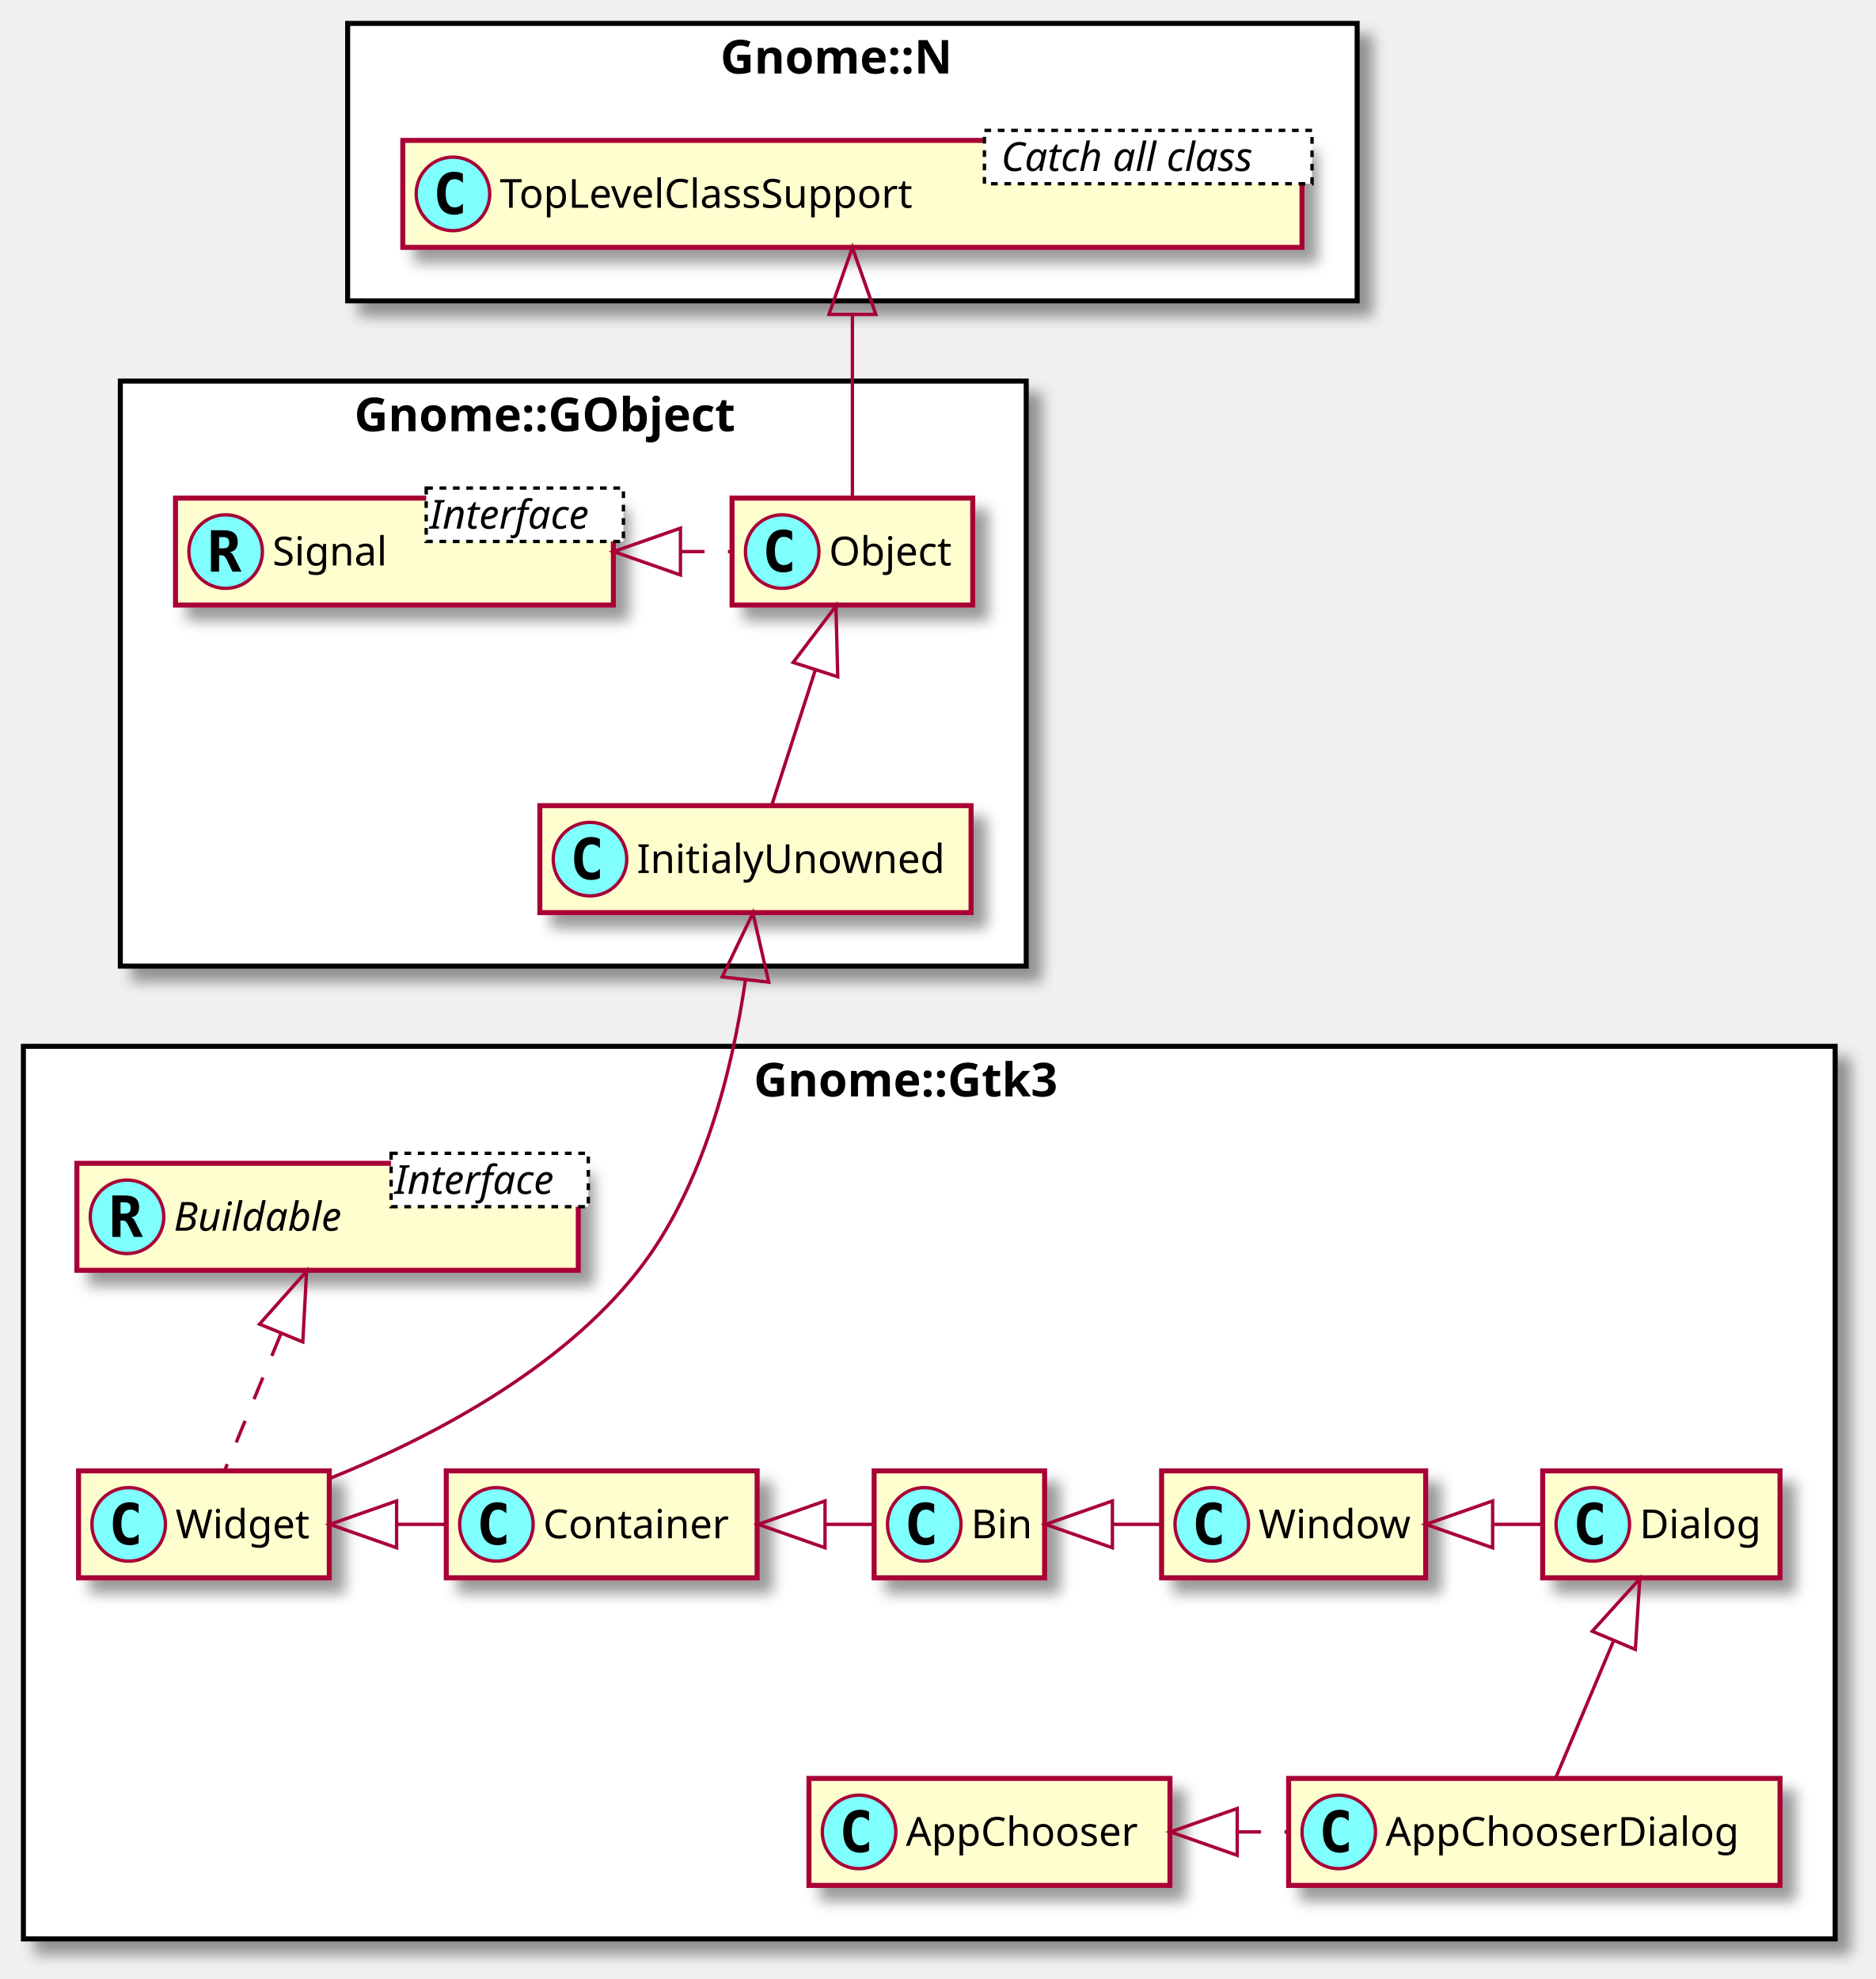
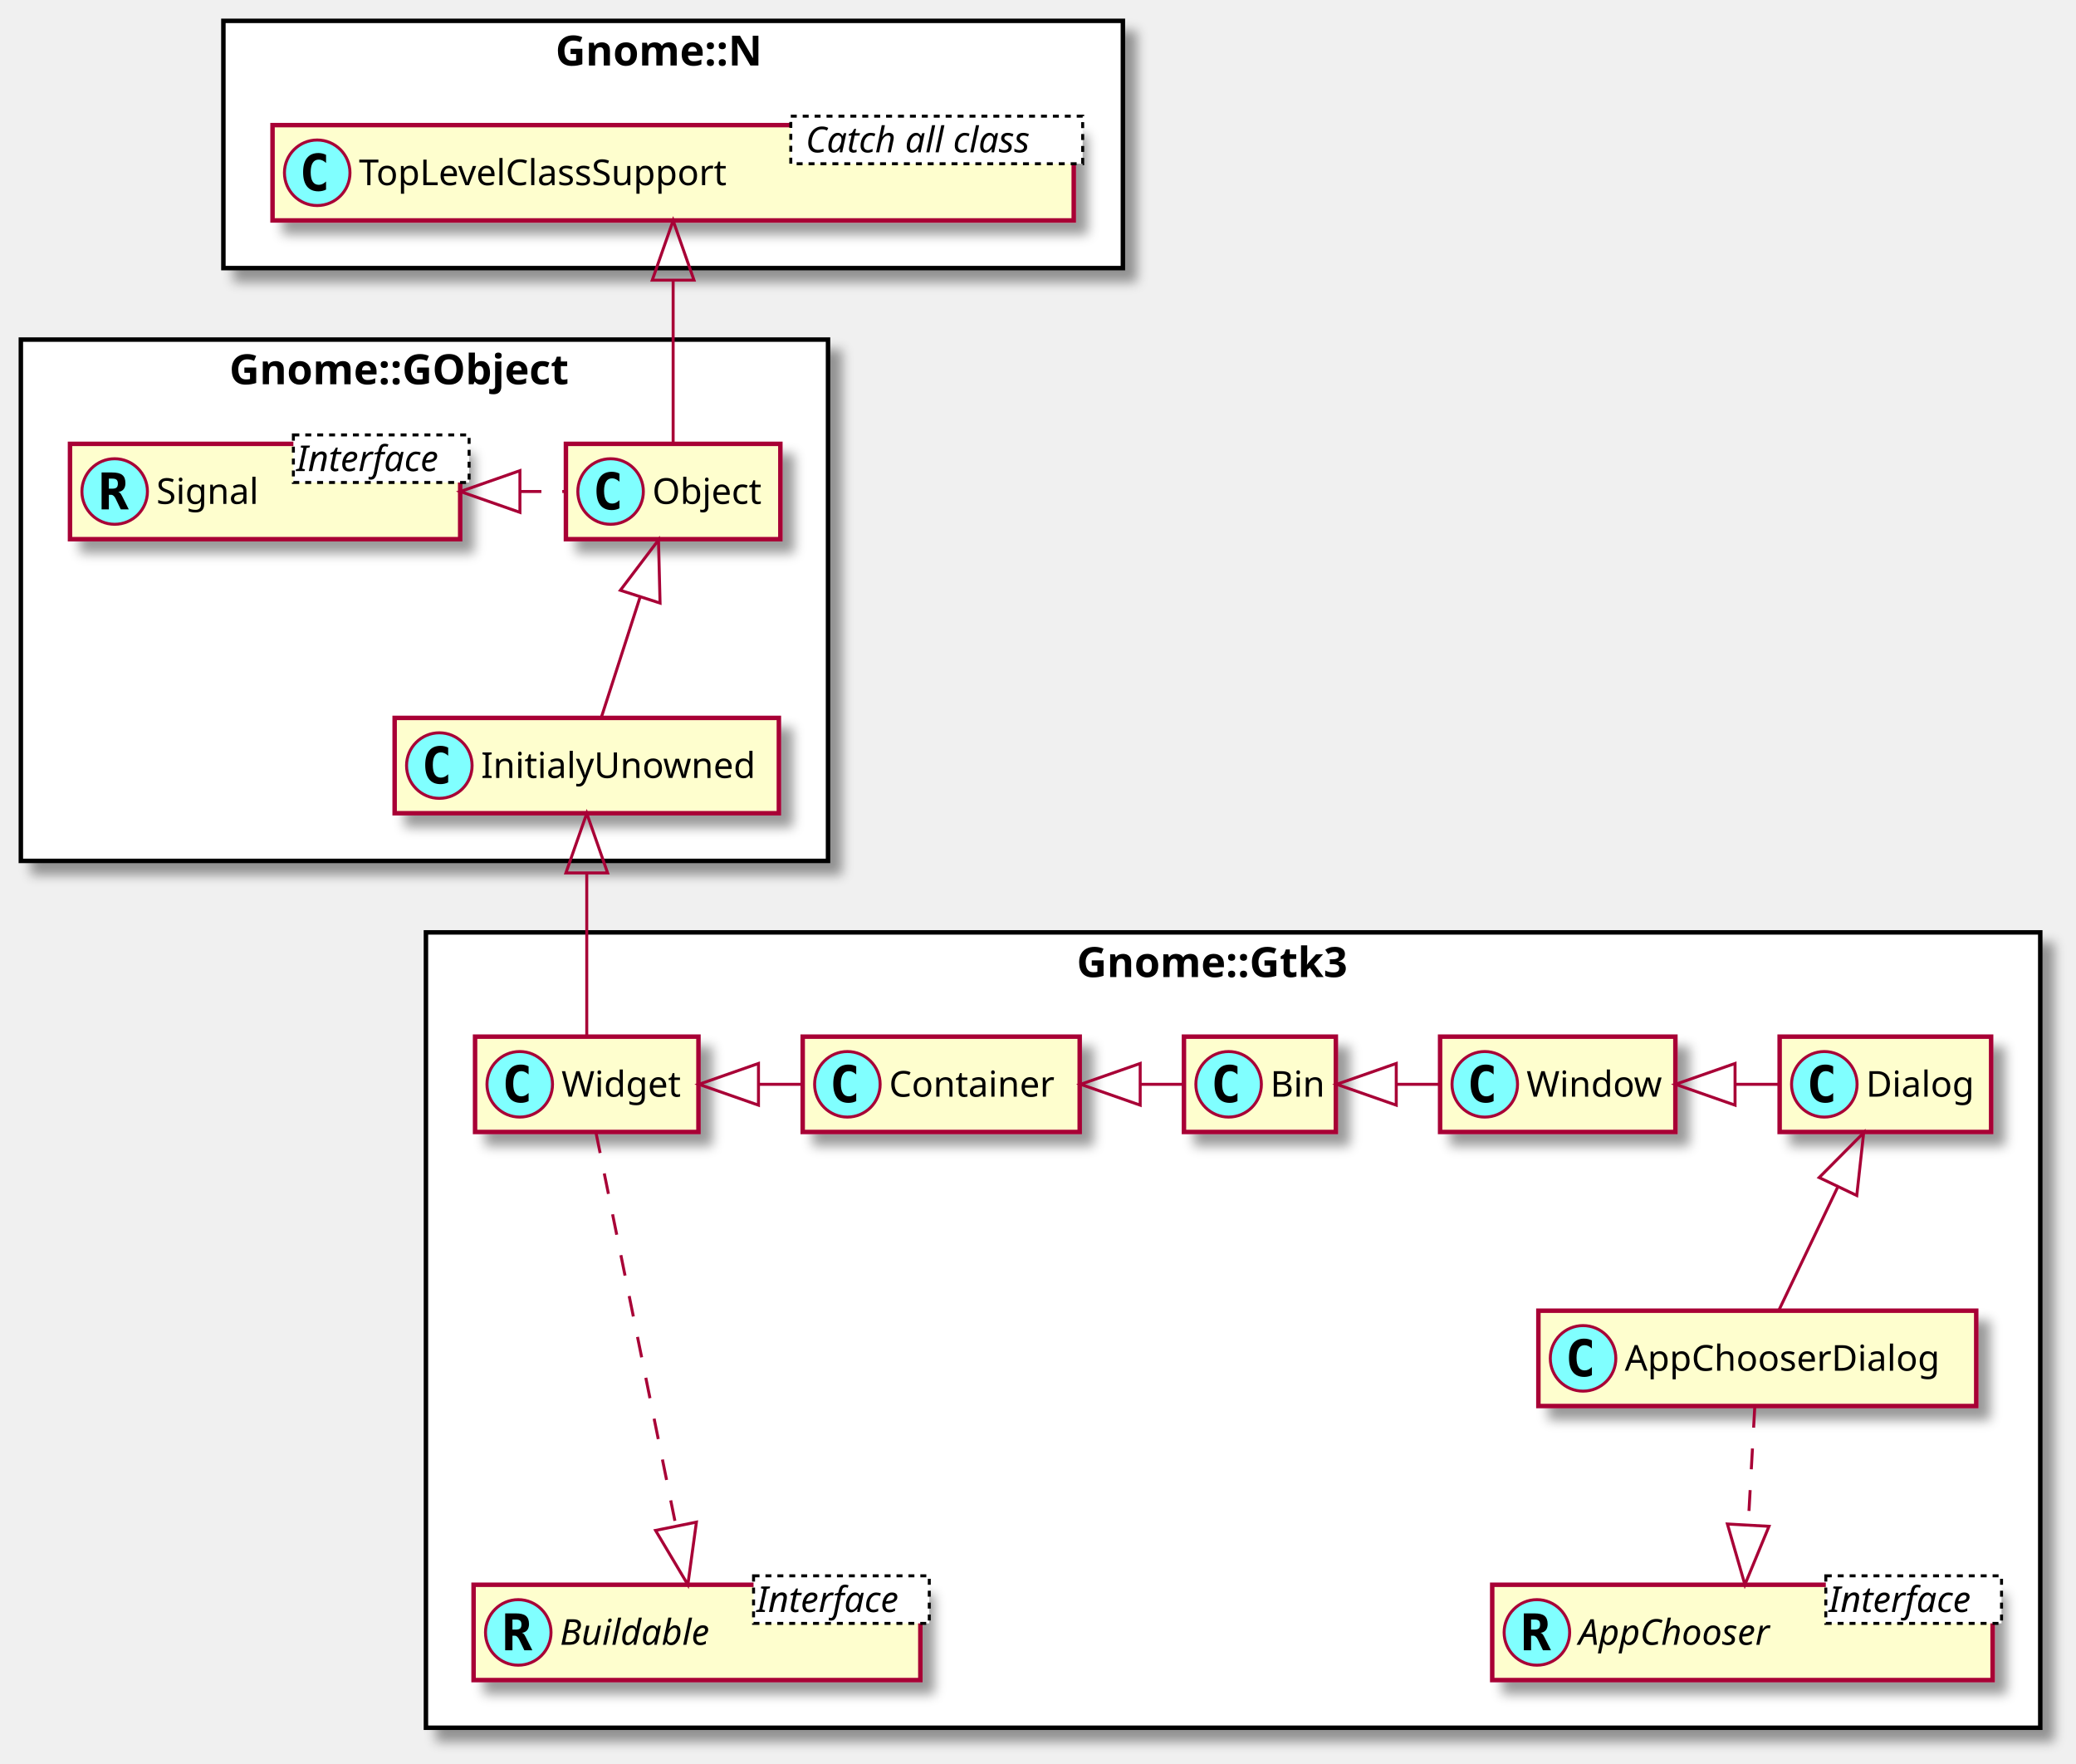
- <svg xmlns="http://www.w3.org/2000/svg" contentScriptType="application/ecmascript" contentStyleType="text/css" height="592px" preserveAspectRatio="none" style="width:561px;height:592px;" version="1.1" viewBox="0 0 561 592" width="561px" zoomAndPan="magnify">
+ <svg xmlns="http://www.w3.org/2000/svg" contentScriptType="application/ecmascript" contentStyleType="text/css" height="592px" preserveAspectRatio="none" style="width:697px;height:592px;" version="1.1" viewBox="0 0 697 592" width="697px" zoomAndPan="magnify">
  <defs>
-     <filter height="300%" id="f137hr7cjqw93p" width="300%" x="-1" y="-1">
+     <filter height="300%" id="f18iqn1muozuew" width="300%" x="-1" y="-1">
      <feGaussianBlur result="blurOut" stdDeviation="2.0" />
      <feColorMatrix in="blurOut" result="blurOut2" type="matrix" values="0 0 0 0 0 0 0 0 0 0 0 0 0 0 0 0 0 0 .4 0" />
      <feOffset dx="4.0" dy="4.0" in="blurOut2" result="blurOut3" />
      <feBlend in="SourceGraphic" in2="blurOut3" mode="normal" />
    </filter>
  </defs>
  <g>
-     <rect fill="#FFFFFF" filter="url(#f137hr7cjqw93p)" height="83" style="stroke: #000000; stroke-width: 1.5;" width="302" x="104" y="7" />
-     <text fill="#000000" font-family="sans-serif" font-size="14" font-weight="bold" lengthAdjust="spacingAndGlyphs" textLength="79" x="215.5" y="21.995">Gnome::N</text>
-     <rect fill="#FFFFFF" filter="url(#f137hr7cjqw93p)" height="175" style="stroke: #000000; stroke-width: 1.5;" width="271" x="36" y="114" />
-     <text fill="#000000" font-family="sans-serif" font-size="14" font-weight="bold" lengthAdjust="spacingAndGlyphs" textLength="131" x="106" y="128.995">Gnome::GObject</text>
-     <rect fill="#FFFFFF" filter="url(#f137hr7cjqw93p)" height="267" style="stroke: #000000; stroke-width: 1.5;" width="542" x="7" y="313" />
-     <text fill="#000000" font-family="sans-serif" font-size="14" font-weight="bold" lengthAdjust="spacingAndGlyphs" textLength="105" x="225.5" y="327.995">Gnome::Gtk3</text>
-     <rect codeLine="9" fill="#FEFECE" filter="url(#f137hr7cjqw93p)" height="32" id="Gnome::N::TopLevelClassSupport" style="stroke: #A80036; stroke-width: 1.5;" width="269" x="120.5" y="42" />
-     <ellipse cx="135.5" cy="58" fill="#80FFFF" rx="11" ry="11" style="stroke: #A80036; stroke-width: 1.0;" />
-     <path d="M138.469,63.641 Q137.891,63.938 137.25,64.078 Q136.609,64.234 135.906,64.234 Q133.406,64.234 132.078,62.594 Q130.766,60.938 130.766,57.812 Q130.766,54.688 132.078,53.031 Q133.406,51.375 135.906,51.375 Q136.609,51.375 137.25,51.531 Q137.906,51.688 138.469,51.984 L138.469,54.703 Q137.844,54.125 137.25,53.859 Q136.656,53.578 136.031,53.578 Q134.688,53.578 134,54.656 Q133.312,55.719 133.312,57.812 Q133.312,59.906 134,60.984 Q134.688,62.047 136.031,62.047 Q136.656,62.047 137.25,61.781 Q137.844,61.5 138.469,60.922 L138.469,63.641 Z " />
-     <text fill="#000000" font-family="sans-serif" font-size="12" lengthAdjust="spacingAndGlyphs" textLength="137" x="149.5" y="62.154">TopLevelClassSupport</text>
-     <rect fill="#FFFFFF" height="15.969" style="stroke: #000000; stroke-width: 1.0; stroke-dasharray: 2.0,2.0;" width="98" x="294.5" y="39" />
-     <text fill="#000000" font-family="sans-serif" font-size="12" font-style="italic" lengthAdjust="spacingAndGlyphs" textLength="88" x="299.5" y="51.139">Catch all class</text>
-     <rect codeLine="12" fill="#FEFECE" filter="url(#f137hr7cjqw93p)" height="32" id="Gnome::GObject::Signal" style="stroke: #A80036; stroke-width: 1.5;" width="131" x="52.5" y="149" />
-     <ellipse cx="67.5" cy="165" fill="#80FFFF" rx="11" ry="11" style="stroke: #A80036; stroke-width: 1.0;" />
-     <path d="M68.703,165.141 Q69.062,165.219 69.328,165.5 Q69.609,165.766 70,166.547 L72.234,171 L69.547,171 L68.047,167.875 Q67.984,167.734 67.875,167.5 Q67.219,166.109 66.328,166.109 L65.547,166.109 L65.547,171 L63.109,171 L63.109,158.609 L66.641,158.609 Q69.031,158.609 70.062,159.453 Q71.109,160.297 71.109,162.203 Q71.109,163.484 70.484,164.25 Q69.875,165 68.703,165.141 Z M65.547,160.672 L65.547,164.047 L66.703,164.047 Q67.719,164.047 68.141,163.656 Q68.578,163.25 68.578,162.344 Q68.578,161.453 68.141,161.062 Q67.719,160.672 66.703,160.672 L65.547,160.672 Z " />
-     <text fill="#000000" font-family="sans-serif" font-size="12" lengthAdjust="spacingAndGlyphs" textLength="38" x="81.5" y="169.154">Signal</text>
-     <rect fill="#FFFFFF" height="15.969" style="stroke: #000000; stroke-width: 1.0; stroke-dasharray: 2.0,2.0;" width="59" x="127.5" y="146" />
-     <text fill="#000000" font-family="sans-serif" font-size="12" font-style="italic" lengthAdjust="spacingAndGlyphs" textLength="57" x="128.5" y="158.139">Interface</text>
-     <rect fill="#FEFECE" filter="url(#f137hr7cjqw93p)" height="32" id="Gnome::GObject::Object" style="stroke: #A80036; stroke-width: 1.5;" width="72" x="219" y="149" />
-     <ellipse cx="234" cy="165" fill="#80FFFF" rx="11" ry="11" style="stroke: #A80036; stroke-width: 1.0;" />
-     <path d="M236.969,170.641 Q236.391,170.938 235.75,171.078 Q235.109,171.234 234.406,171.234 Q231.906,171.234 230.578,169.594 Q229.266,167.938 229.266,164.812 Q229.266,161.688 230.578,160.031 Q231.906,158.375 234.406,158.375 Q235.109,158.375 235.75,158.531 Q236.406,158.688 236.969,158.984 L236.969,161.703 Q236.344,161.125 235.75,160.859 Q235.156,160.578 234.531,160.578 Q233.188,160.578 232.5,161.656 Q231.812,162.719 231.812,164.812 Q231.812,166.906 232.5,167.984 Q233.188,169.047 234.531,169.047 Q235.156,169.047 235.75,168.781 Q236.344,168.5 236.969,167.922 L236.969,170.641 Z " />
-     <text fill="#000000" font-family="sans-serif" font-size="12" lengthAdjust="spacingAndGlyphs" textLength="40" x="248" y="169.154">Object</text>
-     <rect fill="#FEFECE" filter="url(#f137hr7cjqw93p)" height="32" id="Gnome::GObject::InitialyUnowned" style="stroke: #A80036; stroke-width: 1.5;" width="129" x="161.5" y="241" />
-     <ellipse cx="176.5" cy="257" fill="#80FFFF" rx="11" ry="11" style="stroke: #A80036; stroke-width: 1.0;" />
-     <path d="M179.469,262.641 Q178.891,262.938 178.25,263.078 Q177.609,263.234 176.906,263.234 Q174.406,263.234 173.078,261.594 Q171.766,259.938 171.766,256.812 Q171.766,253.688 173.078,252.031 Q174.406,250.375 176.906,250.375 Q177.609,250.375 178.25,250.531 Q178.906,250.688 179.469,250.984 L179.469,253.703 Q178.844,253.125 178.25,252.859 Q177.656,252.578 177.031,252.578 Q175.688,252.578 175,253.656 Q174.312,254.719 174.312,256.812 Q174.312,258.906 175,259.984 Q175.688,261.047 177.031,261.047 Q177.656,261.047 178.25,260.781 Q178.844,260.5 179.469,259.922 L179.469,262.641 Z " />
-     <text fill="#000000" font-family="sans-serif" font-size="12" lengthAdjust="spacingAndGlyphs" textLength="97" x="190.5" y="261.154">InitialyUnowned</text>
-     <rect codeLine="15" fill="#FEFECE" filter="url(#f137hr7cjqw93p)" height="32" id="Gnome::Gtk3::Buildable" style="stroke: #A80036; stroke-width: 1.5;" width="150" x="23" y="348" />
-     <ellipse cx="38" cy="364" fill="#80FFFF" rx="11" ry="11" style="stroke: #A80036; stroke-width: 1.0;" />
-     <path d="M39.203,364.141 Q39.562,364.219 39.828,364.5 Q40.109,364.766 40.5,365.547 L42.734,370 L40.047,370 L38.547,366.875 Q38.484,366.734 38.375,366.5 Q37.719,365.109 36.828,365.109 L36.047,365.109 L36.047,370 L33.609,370 L33.609,357.609 L37.141,357.609 Q39.531,357.609 40.562,358.453 Q41.609,359.297 41.609,361.203 Q41.609,362.484 40.984,363.25 Q40.375,364 39.203,364.141 Z M36.047,359.672 L36.047,363.047 L37.203,363.047 Q38.219,363.047 38.641,362.656 Q39.078,362.25 39.078,361.344 Q39.078,360.453 38.641,360.062 Q38.219,359.672 37.203,359.672 L36.047,359.672 Z " />
-     <text fill="#000000" font-family="sans-serif" font-size="12" font-style="italic" lengthAdjust="spacingAndGlyphs" textLength="57" x="52" y="368.154">Buildable</text>
-     <rect fill="#FFFFFF" height="15.969" style="stroke: #000000; stroke-width: 1.0; stroke-dasharray: 2.0,2.0;" width="59" x="117" y="345" />
-     <text fill="#000000" font-family="sans-serif" font-size="12" font-style="italic" lengthAdjust="spacingAndGlyphs" textLength="57" x="118" y="357.139">Interface</text>
-     <rect fill="#FEFECE" filter="url(#f137hr7cjqw93p)" height="32" id="Gnome::Gtk3::Widget" style="stroke: #A80036; stroke-width: 1.5;" width="75" x="23.5" y="440" />
-     <ellipse cx="38.5" cy="456" fill="#80FFFF" rx="11" ry="11" style="stroke: #A80036; stroke-width: 1.0;" />
-     <path d="M41.469,461.641 Q40.891,461.938 40.25,462.078 Q39.609,462.234 38.906,462.234 Q36.406,462.234 35.078,460.594 Q33.766,458.938 33.766,455.812 Q33.766,452.688 35.078,451.031 Q36.406,449.375 38.906,449.375 Q39.609,449.375 40.25,449.531 Q40.906,449.688 41.469,449.984 L41.469,452.703 Q40.844,452.125 40.25,451.859 Q39.656,451.578 39.031,451.578 Q37.688,451.578 37,452.656 Q36.312,453.719 36.312,455.812 Q36.312,457.906 37,458.984 Q37.688,460.047 39.031,460.047 Q39.656,460.047 40.25,459.781 Q40.844,459.5 41.469,458.922 L41.469,461.641 Z " />
-     <text fill="#000000" font-family="sans-serif" font-size="12" lengthAdjust="spacingAndGlyphs" textLength="43" x="52.5" y="460.154">Widget</text>
-     <rect fill="#FEFECE" filter="url(#f137hr7cjqw93p)" height="32" id="Gnome::Gtk3::Container" style="stroke: #A80036; stroke-width: 1.5;" width="93" x="133.5" y="440" />
-     <ellipse cx="148.5" cy="456" fill="#80FFFF" rx="11" ry="11" style="stroke: #A80036; stroke-width: 1.0;" />
-     <path d="M151.469,461.641 Q150.891,461.938 150.25,462.078 Q149.609,462.234 148.906,462.234 Q146.406,462.234 145.078,460.594 Q143.766,458.938 143.766,455.812 Q143.766,452.688 145.078,451.031 Q146.406,449.375 148.906,449.375 Q149.609,449.375 150.25,449.531 Q150.906,449.688 151.469,449.984 L151.469,452.703 Q150.844,452.125 150.25,451.859 Q149.656,451.578 149.031,451.578 Q147.688,451.578 147,452.656 Q146.312,453.719 146.312,455.812 Q146.312,457.906 147,458.984 Q147.688,460.047 149.031,460.047 Q149.656,460.047 150.25,459.781 Q150.844,459.5 151.469,458.922 L151.469,461.641 Z " />
-     <text fill="#000000" font-family="sans-serif" font-size="12" lengthAdjust="spacingAndGlyphs" textLength="61" x="162.5" y="460.154">Container</text>
-     <rect fill="#FEFECE" filter="url(#f137hr7cjqw93p)" height="32" id="Gnome::Gtk3::Bin" style="stroke: #A80036; stroke-width: 1.5;" width="51" x="261.5" y="440" />
-     <ellipse cx="276.5" cy="456" fill="#80FFFF" rx="11" ry="11" style="stroke: #A80036; stroke-width: 1.0;" />
-     <path d="M279.469,461.641 Q278.891,461.938 278.25,462.078 Q277.609,462.234 276.906,462.234 Q274.406,462.234 273.078,460.594 Q271.766,458.938 271.766,455.812 Q271.766,452.688 273.078,451.031 Q274.406,449.375 276.906,449.375 Q277.609,449.375 278.25,449.531 Q278.906,449.688 279.469,449.984 L279.469,452.703 Q278.844,452.125 278.25,451.859 Q277.656,451.578 277.031,451.578 Q275.688,451.578 275,452.656 Q274.312,453.719 274.312,455.812 Q274.312,457.906 275,458.984 Q275.688,460.047 277.031,460.047 Q277.656,460.047 278.25,459.781 Q278.844,459.5 279.469,458.922 L279.469,461.641 Z " />
-     <text fill="#000000" font-family="sans-serif" font-size="12" lengthAdjust="spacingAndGlyphs" textLength="19" x="290.5" y="460.154">Bin</text>
-     <rect fill="#FEFECE" filter="url(#f137hr7cjqw93p)" height="32" id="Gnome::Gtk3::Window" style="stroke: #A80036; stroke-width: 1.5;" width="79" x="347.5" y="440" />
-     <ellipse cx="362.5" cy="456" fill="#80FFFF" rx="11" ry="11" style="stroke: #A80036; stroke-width: 1.0;" />
-     <path d="M365.469,461.641 Q364.891,461.938 364.25,462.078 Q363.609,462.234 362.906,462.234 Q360.406,462.234 359.078,460.594 Q357.766,458.938 357.766,455.812 Q357.766,452.688 359.078,451.031 Q360.406,449.375 362.906,449.375 Q363.609,449.375 364.25,449.531 Q364.906,449.688 365.469,449.984 L365.469,452.703 Q364.844,452.125 364.25,451.859 Q363.656,451.578 363.031,451.578 Q361.688,451.578 361,452.656 Q360.312,453.719 360.312,455.812 Q360.312,457.906 361,458.984 Q361.688,460.047 363.031,460.047 Q363.656,460.047 364.25,459.781 Q364.844,459.5 365.469,458.922 L365.469,461.641 Z " />
-     <text fill="#000000" font-family="sans-serif" font-size="12" lengthAdjust="spacingAndGlyphs" textLength="47" x="376.5" y="460.154">Window</text>
-     <rect fill="#FEFECE" filter="url(#f137hr7cjqw93p)" height="32" id="Gnome::Gtk3::Dialog" style="stroke: #A80036; stroke-width: 1.5;" width="71" x="461.5" y="440" />
-     <ellipse cx="476.5" cy="456" fill="#80FFFF" rx="11" ry="11" style="stroke: #A80036; stroke-width: 1.0;" />
-     <path d="M479.469,461.641 Q478.891,461.938 478.25,462.078 Q477.609,462.234 476.906,462.234 Q474.406,462.234 473.078,460.594 Q471.766,458.938 471.766,455.812 Q471.766,452.688 473.078,451.031 Q474.406,449.375 476.906,449.375 Q477.609,449.375 478.25,449.531 Q478.906,449.688 479.469,449.984 L479.469,452.703 Q478.844,452.125 478.25,451.859 Q477.656,451.578 477.031,451.578 Q475.688,451.578 475,452.656 Q474.312,453.719 474.312,455.812 Q474.312,457.906 475,458.984 Q475.688,460.047 477.031,460.047 Q477.656,460.047 478.25,459.781 Q478.844,459.5 479.469,458.922 L479.469,461.641 Z " />
-     <text fill="#000000" font-family="sans-serif" font-size="12" lengthAdjust="spacingAndGlyphs" textLength="39" x="490.5" y="460.154">Dialog</text>
-     <rect fill="#FEFECE" filter="url(#f137hr7cjqw93p)" height="32" id="Gnome::Gtk3::AppChooserDialog" style="stroke: #A80036; stroke-width: 1.5;" width="147" x="385.5" y="532" />
-     <ellipse cx="400.5" cy="548" fill="#80FFFF" rx="11" ry="11" style="stroke: #A80036; stroke-width: 1.0;" />
-     <path d="M403.469,553.641 Q402.891,553.938 402.25,554.078 Q401.609,554.234 400.906,554.234 Q398.406,554.234 397.078,552.594 Q395.766,550.938 395.766,547.812 Q395.766,544.688 397.078,543.031 Q398.406,541.375 400.906,541.375 Q401.609,541.375 402.25,541.531 Q402.906,541.688 403.469,541.984 L403.469,544.703 Q402.844,544.125 402.25,543.859 Q401.656,543.578 401.031,543.578 Q399.688,543.578 399,544.656 Q398.312,545.719 398.312,547.812 Q398.312,549.906 399,550.984 Q399.688,552.047 401.031,552.047 Q401.656,552.047 402.25,551.781 Q402.844,551.5 403.469,550.922 L403.469,553.641 Z " />
-     <text fill="#000000" font-family="sans-serif" font-size="12" lengthAdjust="spacingAndGlyphs" textLength="115" x="414.5" y="552.154">AppChooserDialog</text>
-     <rect fill="#FEFECE" filter="url(#f137hr7cjqw93p)" height="32" id="Gnome::Gtk3::AppChooser" style="stroke: #A80036; stroke-width: 1.5;" width="108" x="242" y="532" />
-     <ellipse cx="257" cy="548" fill="#80FFFF" rx="11" ry="11" style="stroke: #A80036; stroke-width: 1.0;" />
-     <path d="M259.969,553.641 Q259.391,553.938 258.75,554.078 Q258.109,554.234 257.406,554.234 Q254.906,554.234 253.578,552.594 Q252.266,550.938 252.266,547.812 Q252.266,544.688 253.578,543.031 Q254.906,541.375 257.406,541.375 Q258.109,541.375 258.75,541.531 Q259.406,541.688 259.969,541.984 L259.969,544.703 Q259.344,544.125 258.75,543.859 Q258.156,543.578 257.531,543.578 Q256.188,543.578 255.5,544.656 Q254.812,545.719 254.812,547.812 Q254.812,549.906 255.5,550.984 Q256.188,552.047 257.531,552.047 Q258.156,552.047 258.75,551.781 Q259.344,551.5 259.969,550.922 L259.969,553.641 Z " />
-     <text fill="#000000" font-family="sans-serif" font-size="12" lengthAdjust="spacingAndGlyphs" textLength="76" x="271" y="552.154">AppChooser</text>
-     <path codeLine="25" d="M255,94.1 C255,112.76 255,134.73 255,148.98 " fill="none" id="Gnome::N::TopLevelClassSupport-backto-Gnome::GObject::Object" style="stroke: #A80036; stroke-width: 1.0;" />
-     <polygon fill="none" points="248,94.04,255,74.04,262,94.04,248,94.04" style="stroke: #A80036; stroke-width: 1.0;" />
-     <path codeLine="26" d="M243.84,200.63 C239.34,214.59 234.39,229.96 230.85,240.96 " fill="none" id="Gnome::GObject::Object-backto-Gnome::GObject::InitialyUnowned" style="stroke: #A80036; stroke-width: 1.0;" />
-     <polygon fill="none" points="237.28,198.16,250.08,181.27,250.61,202.45,237.28,198.16" style="stroke: #A80036; stroke-width: 1.0;" />
-     <path codeLine="27" d="M203.77,165 C208.85,165 213.92,165 219,165 " fill="none" id="Gnome::GObject::Signal-backto-Gnome::GObject::Object" style="stroke: #A80036; stroke-width: 1.0; stroke-dasharray: 7.0,7.0;" />
-     <polygon fill="none" points="203.56,172,183.56,165,203.56,158,203.56,172" style="stroke: #A80036; stroke-width: 1.0;" />
-     <path codeLine="29" d="M222.97,293.34 C219.16,319.59 210.52,355.02 191,380 C167.33,410.28 127.78,430.57 98.51,442.32 " fill="none" id="Gnome::GObject::InitialyUnowned-backto-Gnome::Gtk3::Widget" style="stroke: #A80036; stroke-width: 1.0;" />
-     <polygon fill="none" points="216.05,292.23,225.24,273.13,229.97,293.79,216.05,292.23" style="stroke: #A80036; stroke-width: 1.0;" />
-     <path codeLine="30" d="M83.97,399.13 C78.17,413.23 71.76,428.83 67.18,439.96 " fill="none" id="Gnome::Gtk3::Buildable-backto-Gnome::Gtk3::Widget" style="stroke: #A80036; stroke-width: 1.0; stroke-dasharray: 7.0,7.0;" />
-     <polygon fill="none" points="77.64,396.1,91.72,380.27,90.59,401.43,77.64,396.1" style="stroke: #A80036; stroke-width: 1.0;" />
-     <path codeLine="32" d="M118.68,456 C123.55,456 128.42,456 133.29,456 " fill="none" id="Gnome::Gtk3::Widget-backto-Gnome::Gtk3::Container" style="stroke: #A80036; stroke-width: 1.0;" />
-     <polygon fill="none" points="118.65,463,98.65,456,118.65,449,118.65,463" style="stroke: #A80036; stroke-width: 1.0;" />
-     <path codeLine="33" d="M246.93,456 C251.66,456 256.4,456 261.14,456 " fill="none" id="Gnome::Gtk3::Container-backto-Gnome::Gtk3::Bin" style="stroke: #A80036; stroke-width: 1.0;" />
-     <polygon fill="none" points="246.81,463,226.81,456,246.81,449,246.81,463" style="stroke: #A80036; stroke-width: 1.0;" />
-     <path codeLine="34" d="M333,456 C337.76,456 342.52,456 347.28,456 " fill="none" id="Gnome::Gtk3::Bin-backto-Gnome::Gtk3::Window" style="stroke: #A80036; stroke-width: 1.0;" />
-     <polygon fill="none" points="332.78,463,312.78,456,332.78,449,332.78,463" style="stroke: #A80036; stroke-width: 1.0;" />
-     <path codeLine="35" d="M446.74,456 C451.66,456 456.57,456 461.49,456 " fill="none" id="Gnome::Gtk3::Window-backto-Gnome::Gtk3::Dialog" style="stroke: #A80036; stroke-width: 1.0;" />
-     <polygon fill="none" points="446.53,463,426.53,456,446.53,449,446.53,463" style="stroke: #A80036; stroke-width: 1.0;" />
-     <path codeLine="37" d="M482.59,491.13 C476.64,505.23 470.05,520.83 465.35,531.96 " fill="none" id="Gnome::Gtk3::Dialog-backto-Gnome::Gtk3::AppChooserDialog" style="stroke: #A80036; stroke-width: 1.0;" />
-     <polygon fill="none" points="476.33,487.97,490.55,472.27,489.22,493.42,476.33,487.97" style="stroke: #A80036; stroke-width: 1.0;" />
-     <path codeLine="38" d="M370.25,548 C375.31,548 380.37,548 385.42,548 " fill="none" id="Gnome::Gtk3::AppChooser-backto-Gnome::Gtk3::AppChooserDialog" style="stroke: #A80036; stroke-width: 1.0; stroke-dasharray: 7.0,7.0;" />
-     <polygon fill="none" points="370.12,555,350.12,548,370.12,541,370.12,555" style="stroke: #A80036; stroke-width: 1.0;" />
+     <rect fill="#FFFFFF" filter="url(#f18iqn1muozuew)" height="83" style="stroke: #000000; stroke-width: 1.5;" width="302" x="75" y="7" />
+     <text fill="#000000" font-family="sans-serif" font-size="14" font-weight="bold" lengthAdjust="spacingAndGlyphs" textLength="79" x="186.5" y="21.995">Gnome::N</text>
+     <rect fill="#FFFFFF" filter="url(#f18iqn1muozuew)" height="175" style="stroke: #000000; stroke-width: 1.5;" width="271" x="7" y="114" />
+     <text fill="#000000" font-family="sans-serif" font-size="14" font-weight="bold" lengthAdjust="spacingAndGlyphs" textLength="131" x="77" y="128.995">Gnome::GObject</text>
+     <rect fill="#FFFFFF" filter="url(#f18iqn1muozuew)" height="267" style="stroke: #000000; stroke-width: 1.5;" width="542" x="143" y="313" />
+     <text fill="#000000" font-family="sans-serif" font-size="14" font-weight="bold" lengthAdjust="spacingAndGlyphs" textLength="105" x="361.5" y="327.995">Gnome::Gtk3</text>
+     <rect codeLine="9" fill="#FEFECE" filter="url(#f18iqn1muozuew)" height="32" id="Gnome::N::TopLevelClassSupport" style="stroke: #A80036; stroke-width: 1.5;" width="269" x="91.5" y="42" />
+     <ellipse cx="106.5" cy="58" fill="#80FFFF" rx="11" ry="11" style="stroke: #A80036; stroke-width: 1.0;" />
+     <path d="M109.469,63.641 Q108.891,63.938 108.25,64.078 Q107.609,64.234 106.906,64.234 Q104.406,64.234 103.078,62.594 Q101.766,60.938 101.766,57.812 Q101.766,54.688 103.078,53.031 Q104.406,51.375 106.906,51.375 Q107.609,51.375 108.25,51.531 Q108.906,51.688 109.469,51.984 L109.469,54.703 Q108.844,54.125 108.25,53.859 Q107.656,53.578 107.031,53.578 Q105.688,53.578 105,54.656 Q104.312,55.719 104.312,57.812 Q104.312,59.906 105,60.984 Q105.688,62.047 107.031,62.047 Q107.656,62.047 108.25,61.781 Q108.844,61.5 109.469,60.922 L109.469,63.641 Z " />
+     <text fill="#000000" font-family="sans-serif" font-size="12" lengthAdjust="spacingAndGlyphs" textLength="137" x="120.5" y="62.154">TopLevelClassSupport</text>
+     <rect fill="#FFFFFF" height="15.969" style="stroke: #000000; stroke-width: 1.0; stroke-dasharray: 2.0,2.0;" width="98" x="265.5" y="39" />
+     <text fill="#000000" font-family="sans-serif" font-size="12" font-style="italic" lengthAdjust="spacingAndGlyphs" textLength="88" x="270.5" y="51.139">Catch all class</text>
+     <rect codeLine="12" fill="#FEFECE" filter="url(#f18iqn1muozuew)" height="32" id="Gnome::GObject::Signal" style="stroke: #A80036; stroke-width: 1.5;" width="131" x="23.5" y="149" />
+     <ellipse cx="38.5" cy="165" fill="#80FFFF" rx="11" ry="11" style="stroke: #A80036; stroke-width: 1.0;" />
+     <path d="M39.703,165.141 Q40.062,165.219 40.328,165.5 Q40.609,165.766 41,166.547 L43.234,171 L40.547,171 L39.047,167.875 Q38.984,167.734 38.875,167.5 Q38.219,166.109 37.328,166.109 L36.547,166.109 L36.547,171 L34.109,171 L34.109,158.609 L37.641,158.609 Q40.031,158.609 41.062,159.453 Q42.109,160.297 42.109,162.203 Q42.109,163.484 41.484,164.25 Q40.875,165 39.703,165.141 Z M36.547,160.672 L36.547,164.047 L37.703,164.047 Q38.719,164.047 39.141,163.656 Q39.578,163.25 39.578,162.344 Q39.578,161.453 39.141,161.062 Q38.719,160.672 37.703,160.672 L36.547,160.672 Z " />
+     <text fill="#000000" font-family="sans-serif" font-size="12" lengthAdjust="spacingAndGlyphs" textLength="38" x="52.5" y="169.154">Signal</text>
+     <rect fill="#FFFFFF" height="15.969" style="stroke: #000000; stroke-width: 1.0; stroke-dasharray: 2.0,2.0;" width="59" x="98.5" y="146" />
+     <text fill="#000000" font-family="sans-serif" font-size="12" font-style="italic" lengthAdjust="spacingAndGlyphs" textLength="57" x="99.5" y="158.139">Interface</text>
+     <rect fill="#FEFECE" filter="url(#f18iqn1muozuew)" height="32" id="Gnome::GObject::Object" style="stroke: #A80036; stroke-width: 1.5;" width="72" x="190" y="149" />
+     <ellipse cx="205" cy="165" fill="#80FFFF" rx="11" ry="11" style="stroke: #A80036; stroke-width: 1.0;" />
+     <path d="M207.969,170.641 Q207.391,170.938 206.75,171.078 Q206.109,171.234 205.406,171.234 Q202.906,171.234 201.578,169.594 Q200.266,167.938 200.266,164.812 Q200.266,161.688 201.578,160.031 Q202.906,158.375 205.406,158.375 Q206.109,158.375 206.75,158.531 Q207.406,158.688 207.969,158.984 L207.969,161.703 Q207.344,161.125 206.75,160.859 Q206.156,160.578 205.531,160.578 Q204.188,160.578 203.5,161.656 Q202.812,162.719 202.812,164.812 Q202.812,166.906 203.5,167.984 Q204.188,169.047 205.531,169.047 Q206.156,169.047 206.75,168.781 Q207.344,168.5 207.969,167.922 L207.969,170.641 Z " />
+     <text fill="#000000" font-family="sans-serif" font-size="12" lengthAdjust="spacingAndGlyphs" textLength="40" x="219" y="169.154">Object</text>
+     <rect fill="#FEFECE" filter="url(#f18iqn1muozuew)" height="32" id="Gnome::GObject::InitialyUnowned" style="stroke: #A80036; stroke-width: 1.5;" width="129" x="132.5" y="241" />
+     <ellipse cx="147.5" cy="257" fill="#80FFFF" rx="11" ry="11" style="stroke: #A80036; stroke-width: 1.0;" />
+     <path d="M150.469,262.641 Q149.891,262.938 149.25,263.078 Q148.609,263.234 147.906,263.234 Q145.406,263.234 144.078,261.594 Q142.766,259.938 142.766,256.812 Q142.766,253.688 144.078,252.031 Q145.406,250.375 147.906,250.375 Q148.609,250.375 149.25,250.531 Q149.906,250.688 150.469,250.984 L150.469,253.703 Q149.844,253.125 149.25,252.859 Q148.656,252.578 148.031,252.578 Q146.688,252.578 146,253.656 Q145.312,254.719 145.312,256.812 Q145.312,258.906 146,259.984 Q146.688,261.047 148.031,261.047 Q148.656,261.047 149.25,260.781 Q149.844,260.5 150.469,259.922 L150.469,262.641 Z " />
+     <text fill="#000000" font-family="sans-serif" font-size="12" lengthAdjust="spacingAndGlyphs" textLength="97" x="161.5" y="261.154">InitialyUnowned</text>
+     <rect codeLine="15" fill="#FEFECE" filter="url(#f18iqn1muozuew)" height="32" id="Gnome::Gtk3::Buildable" style="stroke: #A80036; stroke-width: 1.5;" width="150" x="159" y="532" />
+     <ellipse cx="174" cy="548" fill="#80FFFF" rx="11" ry="11" style="stroke: #A80036; stroke-width: 1.0;" />
+     <path d="M175.203,548.141 Q175.562,548.219 175.828,548.5 Q176.109,548.766 176.5,549.547 L178.734,554 L176.047,554 L174.547,550.875 Q174.484,550.734 174.375,550.5 Q173.719,549.109 172.828,549.109 L172.047,549.109 L172.047,554 L169.609,554 L169.609,541.609 L173.141,541.609 Q175.531,541.609 176.562,542.453 Q177.609,543.297 177.609,545.203 Q177.609,546.484 176.984,547.25 Q176.375,548 175.203,548.141 Z M172.047,543.672 L172.047,547.047 L173.203,547.047 Q174.219,547.047 174.641,546.656 Q175.078,546.25 175.078,545.344 Q175.078,544.453 174.641,544.062 Q174.219,543.672 173.203,543.672 L172.047,543.672 Z " />
+     <text fill="#000000" font-family="sans-serif" font-size="12" font-style="italic" lengthAdjust="spacingAndGlyphs" textLength="57" x="188" y="552.154">Buildable</text>
+     <rect fill="#FFFFFF" height="15.969" style="stroke: #000000; stroke-width: 1.0; stroke-dasharray: 2.0,2.0;" width="59" x="253" y="529" />
+     <text fill="#000000" font-family="sans-serif" font-size="12" font-style="italic" lengthAdjust="spacingAndGlyphs" textLength="57" x="254" y="541.139">Interface</text>
+     <rect codeLine="21" fill="#FEFECE" filter="url(#f18iqn1muozuew)" height="32" id="Gnome::Gtk3::AppChooser" style="stroke: #A80036; stroke-width: 1.5;" width="168" x="501" y="532" />
+     <ellipse cx="516" cy="548" fill="#80FFFF" rx="11" ry="11" style="stroke: #A80036; stroke-width: 1.0;" />
+     <path d="M517.203,548.141 Q517.562,548.219 517.828,548.5 Q518.109,548.766 518.5,549.547 L520.734,554 L518.047,554 L516.547,550.875 Q516.484,550.734 516.375,550.5 Q515.719,549.109 514.828,549.109 L514.047,549.109 L514.047,554 L511.609,554 L511.609,541.609 L515.141,541.609 Q517.531,541.609 518.562,542.453 Q519.609,543.297 519.609,545.203 Q519.609,546.484 518.984,547.25 Q518.375,548 517.203,548.141 Z M514.047,543.672 L514.047,547.047 L515.203,547.047 Q516.219,547.047 516.641,546.656 Q517.078,546.25 517.078,545.344 Q517.078,544.453 516.641,544.062 Q516.219,543.672 515.203,543.672 L514.047,543.672 Z " />
+     <text fill="#000000" font-family="sans-serif" font-size="12" font-style="italic" lengthAdjust="spacingAndGlyphs" textLength="75" x="530" y="552.154">AppChooser</text>
+     <rect fill="#FFFFFF" height="15.969" style="stroke: #000000; stroke-width: 1.0; stroke-dasharray: 2.0,2.0;" width="59" x="613" y="529" />
+     <text fill="#000000" font-family="sans-serif" font-size="12" font-style="italic" lengthAdjust="spacingAndGlyphs" textLength="57" x="614" y="541.139">Interface</text>
+     <rect fill="#FEFECE" filter="url(#f18iqn1muozuew)" height="32" id="Gnome::Gtk3::Widget" style="stroke: #A80036; stroke-width: 1.5;" width="75" x="159.5" y="348" />
+     <ellipse cx="174.5" cy="364" fill="#80FFFF" rx="11" ry="11" style="stroke: #A80036; stroke-width: 1.0;" />
+     <path d="M177.469,369.641 Q176.891,369.938 176.25,370.078 Q175.609,370.234 174.906,370.234 Q172.406,370.234 171.078,368.594 Q169.766,366.938 169.766,363.812 Q169.766,360.688 171.078,359.031 Q172.406,357.375 174.906,357.375 Q175.609,357.375 176.25,357.531 Q176.906,357.688 177.469,357.984 L177.469,360.703 Q176.844,360.125 176.25,359.859 Q175.656,359.578 175.031,359.578 Q173.688,359.578 173,360.656 Q172.312,361.719 172.312,363.812 Q172.312,365.906 173,366.984 Q173.688,368.047 175.031,368.047 Q175.656,368.047 176.25,367.781 Q176.844,367.5 177.469,366.922 L177.469,369.641 Z " />
+     <text fill="#000000" font-family="sans-serif" font-size="12" lengthAdjust="spacingAndGlyphs" textLength="43" x="188.5" y="368.154">Widget</text>
+     <rect fill="#FEFECE" filter="url(#f18iqn1muozuew)" height="32" id="Gnome::Gtk3::Container" style="stroke: #A80036; stroke-width: 1.5;" width="93" x="269.5" y="348" />
+     <ellipse cx="284.5" cy="364" fill="#80FFFF" rx="11" ry="11" style="stroke: #A80036; stroke-width: 1.0;" />
+     <path d="M287.469,369.641 Q286.891,369.938 286.25,370.078 Q285.609,370.234 284.906,370.234 Q282.406,370.234 281.078,368.594 Q279.766,366.938 279.766,363.812 Q279.766,360.688 281.078,359.031 Q282.406,357.375 284.906,357.375 Q285.609,357.375 286.25,357.531 Q286.906,357.688 287.469,357.984 L287.469,360.703 Q286.844,360.125 286.25,359.859 Q285.656,359.578 285.031,359.578 Q283.688,359.578 283,360.656 Q282.312,361.719 282.312,363.812 Q282.312,365.906 283,366.984 Q283.688,368.047 285.031,368.047 Q285.656,368.047 286.25,367.781 Q286.844,367.5 287.469,366.922 L287.469,369.641 Z " />
+     <text fill="#000000" font-family="sans-serif" font-size="12" lengthAdjust="spacingAndGlyphs" textLength="61" x="298.5" y="368.154">Container</text>
+     <rect fill="#FEFECE" filter="url(#f18iqn1muozuew)" height="32" id="Gnome::Gtk3::Bin" style="stroke: #A80036; stroke-width: 1.5;" width="51" x="397.5" y="348" />
+     <ellipse cx="412.5" cy="364" fill="#80FFFF" rx="11" ry="11" style="stroke: #A80036; stroke-width: 1.0;" />
+     <path d="M415.469,369.641 Q414.891,369.938 414.25,370.078 Q413.609,370.234 412.906,370.234 Q410.406,370.234 409.078,368.594 Q407.766,366.938 407.766,363.812 Q407.766,360.688 409.078,359.031 Q410.406,357.375 412.906,357.375 Q413.609,357.375 414.25,357.531 Q414.906,357.688 415.469,357.984 L415.469,360.703 Q414.844,360.125 414.25,359.859 Q413.656,359.578 413.031,359.578 Q411.688,359.578 411,360.656 Q410.312,361.719 410.312,363.812 Q410.312,365.906 411,366.984 Q411.688,368.047 413.031,368.047 Q413.656,368.047 414.25,367.781 Q414.844,367.5 415.469,366.922 L415.469,369.641 Z " />
+     <text fill="#000000" font-family="sans-serif" font-size="12" lengthAdjust="spacingAndGlyphs" textLength="19" x="426.5" y="368.154">Bin</text>
+     <rect fill="#FEFECE" filter="url(#f18iqn1muozuew)" height="32" id="Gnome::Gtk3::Window" style="stroke: #A80036; stroke-width: 1.5;" width="79" x="483.5" y="348" />
+     <ellipse cx="498.5" cy="364" fill="#80FFFF" rx="11" ry="11" style="stroke: #A80036; stroke-width: 1.0;" />
+     <path d="M501.469,369.641 Q500.891,369.938 500.25,370.078 Q499.609,370.234 498.906,370.234 Q496.406,370.234 495.078,368.594 Q493.766,366.938 493.766,363.812 Q493.766,360.688 495.078,359.031 Q496.406,357.375 498.906,357.375 Q499.609,357.375 500.25,357.531 Q500.906,357.688 501.469,357.984 L501.469,360.703 Q500.844,360.125 500.25,359.859 Q499.656,359.578 499.031,359.578 Q497.688,359.578 497,360.656 Q496.312,361.719 496.312,363.812 Q496.312,365.906 497,366.984 Q497.688,368.047 499.031,368.047 Q499.656,368.047 500.25,367.781 Q500.844,367.5 501.469,366.922 L501.469,369.641 Z " />
+     <text fill="#000000" font-family="sans-serif" font-size="12" lengthAdjust="spacingAndGlyphs" textLength="47" x="512.5" y="368.154">Window</text>
+     <rect fill="#FEFECE" filter="url(#f18iqn1muozuew)" height="32" id="Gnome::Gtk3::Dialog" style="stroke: #A80036; stroke-width: 1.5;" width="71" x="597.5" y="348" />
+     <ellipse cx="612.5" cy="364" fill="#80FFFF" rx="11" ry="11" style="stroke: #A80036; stroke-width: 1.0;" />
+     <path d="M615.469,369.641 Q614.891,369.938 614.25,370.078 Q613.609,370.234 612.906,370.234 Q610.406,370.234 609.078,368.594 Q607.766,366.938 607.766,363.812 Q607.766,360.688 609.078,359.031 Q610.406,357.375 612.906,357.375 Q613.609,357.375 614.25,357.531 Q614.906,357.688 615.469,357.984 L615.469,360.703 Q614.844,360.125 614.25,359.859 Q613.656,359.578 613.031,359.578 Q611.688,359.578 611,360.656 Q610.312,361.719 610.312,363.812 Q610.312,365.906 611,366.984 Q611.688,368.047 613.031,368.047 Q613.656,368.047 614.25,367.781 Q614.844,367.5 615.469,366.922 L615.469,369.641 Z " />
+     <text fill="#000000" font-family="sans-serif" font-size="12" lengthAdjust="spacingAndGlyphs" textLength="39" x="626.5" y="368.154">Dialog</text>
+     <rect fill="#FEFECE" filter="url(#f18iqn1muozuew)" height="32" id="Gnome::Gtk3::AppChooserDialog" style="stroke: #A80036; stroke-width: 1.5;" width="147" x="516.5" y="440" />
+     <ellipse cx="531.5" cy="456" fill="#80FFFF" rx="11" ry="11" style="stroke: #A80036; stroke-width: 1.0;" />
+     <path d="M534.469,461.641 Q533.891,461.938 533.25,462.078 Q532.609,462.234 531.906,462.234 Q529.406,462.234 528.078,460.594 Q526.766,458.938 526.766,455.812 Q526.766,452.688 528.078,451.031 Q529.406,449.375 531.906,449.375 Q532.609,449.375 533.25,449.531 Q533.906,449.688 534.469,449.984 L534.469,452.703 Q533.844,452.125 533.25,451.859 Q532.656,451.578 532.031,451.578 Q530.688,451.578 530,452.656 Q529.312,453.719 529.312,455.812 Q529.312,457.906 530,458.984 Q530.688,460.047 532.031,460.047 Q532.656,460.047 533.25,459.781 Q533.844,459.5 534.469,458.922 L534.469,461.641 Z " />
+     <text fill="#000000" font-family="sans-serif" font-size="12" lengthAdjust="spacingAndGlyphs" textLength="115" x="545.5" y="460.154">AppChooserDialog</text>
+     <path codeLine="25" d="M226,94.1 C226,112.76 226,134.73 226,148.98 " fill="none" id="Gnome::N::TopLevelClassSupport-backto-Gnome::GObject::Object" style="stroke: #A80036; stroke-width: 1.0;" />
+     <polygon fill="none" points="219,94.04,226,74.04,233,94.04,219,94.04" style="stroke: #A80036; stroke-width: 1.0;" />
+     <path codeLine="26" d="M214.84,200.63 C210.34,214.59 205.39,229.96 201.85,240.96 " fill="none" id="Gnome::GObject::Object-backto-Gnome::GObject::InitialyUnowned" style="stroke: #A80036; stroke-width: 1.0;" />
+     <polygon fill="none" points="208.28,198.16,221.08,181.27,221.61,202.45,208.28,198.16" style="stroke: #A80036; stroke-width: 1.0;" />
+     <path codeLine="27" d="M174.77,165 C179.85,165 184.92,165 190,165 " fill="none" id="Gnome::GObject::Signal-backto-Gnome::GObject::Object" style="stroke: #A80036; stroke-width: 1.0; stroke-dasharray: 7.0,7.0;" />
+     <polygon fill="none" points="174.56,172,154.56,165,174.56,158,174.56,172" style="stroke: #A80036; stroke-width: 1.0;" />
+     <path codeLine="29" d="M197,293.1 C197,311.76 197,333.73 197,347.98 " fill="none" id="Gnome::GObject::InitialyUnowned-backto-Gnome::Gtk3::Widget" style="stroke: #A80036; stroke-width: 1.0;" />
+     <polygon fill="none" points="190,293.04,197,273.04,204,293.04,190,293.04" style="stroke: #A80036; stroke-width: 1.0;" />
+     <path codeLine="30" d="M200.09,380.2 C205.95,409.05 218.83,472.38 226.92,512.17 " fill="none" id="Gnome::Gtk3::Widget-to-Gnome::Gtk3::Buildable" style="stroke: #A80036; stroke-width: 1.0; stroke-dasharray: 7.0,7.0;" />
+     <polygon fill="none" points="233.82,510.97,230.94,531.97,220.1,513.76,233.82,510.97" style="stroke: #A80036; stroke-width: 1.0;" />
+     <path codeLine="32" d="M254.68,364 C259.55,364 264.42,364 269.29,364 " fill="none" id="Gnome::Gtk3::Widget-backto-Gnome::Gtk3::Container" style="stroke: #A80036; stroke-width: 1.0;" />
+     <polygon fill="none" points="254.65,371,234.65,364,254.65,357,254.65,371" style="stroke: #A80036; stroke-width: 1.0;" />
+     <path codeLine="33" d="M382.93,364 C387.66,364 392.4,364 397.14,364 " fill="none" id="Gnome::Gtk3::Container-backto-Gnome::Gtk3::Bin" style="stroke: #A80036; stroke-width: 1.0;" />
+     <polygon fill="none" points="382.81,371,362.81,364,382.81,357,382.81,371" style="stroke: #A80036; stroke-width: 1.0;" />
+     <path codeLine="34" d="M469,364 C473.76,364 478.52,364 483.28,364 " fill="none" id="Gnome::Gtk3::Bin-backto-Gnome::Gtk3::Window" style="stroke: #A80036; stroke-width: 1.0;" />
+     <polygon fill="none" points="468.78,371,448.78,364,468.78,357,468.78,371" style="stroke: #A80036; stroke-width: 1.0;" />
+     <path codeLine="35" d="M582.74,364 C587.66,364 592.57,364 597.49,364 " fill="none" id="Gnome::Gtk3::Window-backto-Gnome::Gtk3::Dialog" style="stroke: #A80036; stroke-width: 1.0;" />
+     <polygon fill="none" points="582.53,371,562.53,364,582.53,357,582.53,371" style="stroke: #A80036; stroke-width: 1.0;" />
+     <path codeLine="37" d="M616.93,398.64 C610.13,412.86 602.56,428.7 597.19,439.96 " fill="none" id="Gnome::Gtk3::Dialog-backto-Gnome::Gtk3::AppChooserDialog" style="stroke: #A80036; stroke-width: 1.0;" />
+     <polygon fill="none" points="610.77,395.3,625.71,380.27,623.4,401.33,610.77,395.3" style="stroke: #A80036; stroke-width: 1.0;" />
+     <path codeLine="38" d="M589.15,472.27 C588.55,483.06 587.72,497.99 586.96,511.67 " fill="none" id="Gnome::Gtk3::AppChooserDialog-to-Gnome::Gtk3::AppChooser" style="stroke: #A80036; stroke-width: 1.0; stroke-dasharray: 7.0,7.0;" />
+     <polygon fill="none" points="593.93,512.38,585.84,531.96,579.96,511.6,593.93,512.38" style="stroke: #A80036; stroke-width: 1.0;" />
  </g>
</svg>
